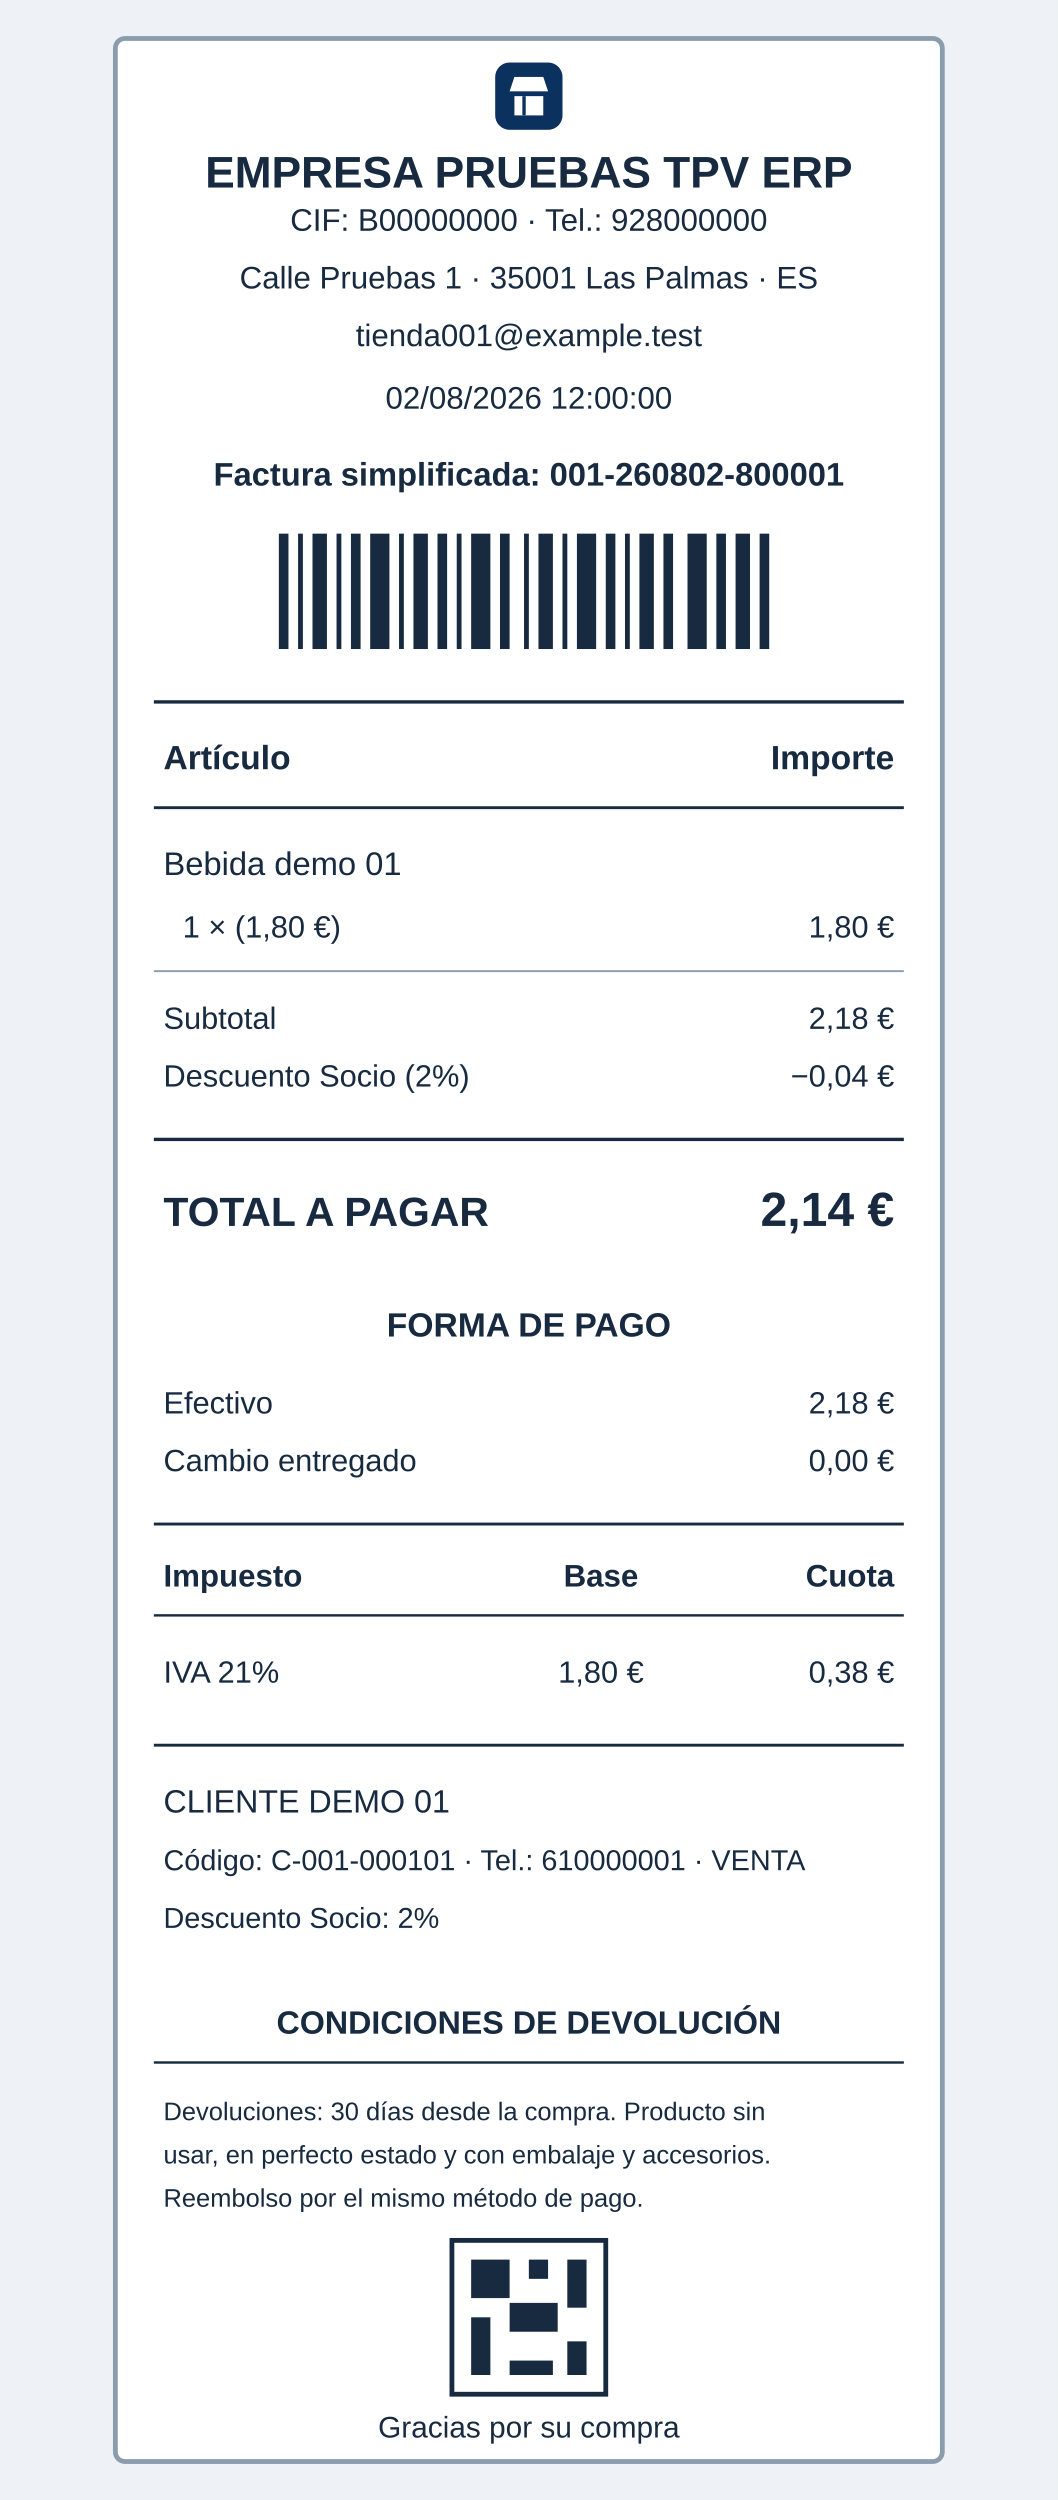
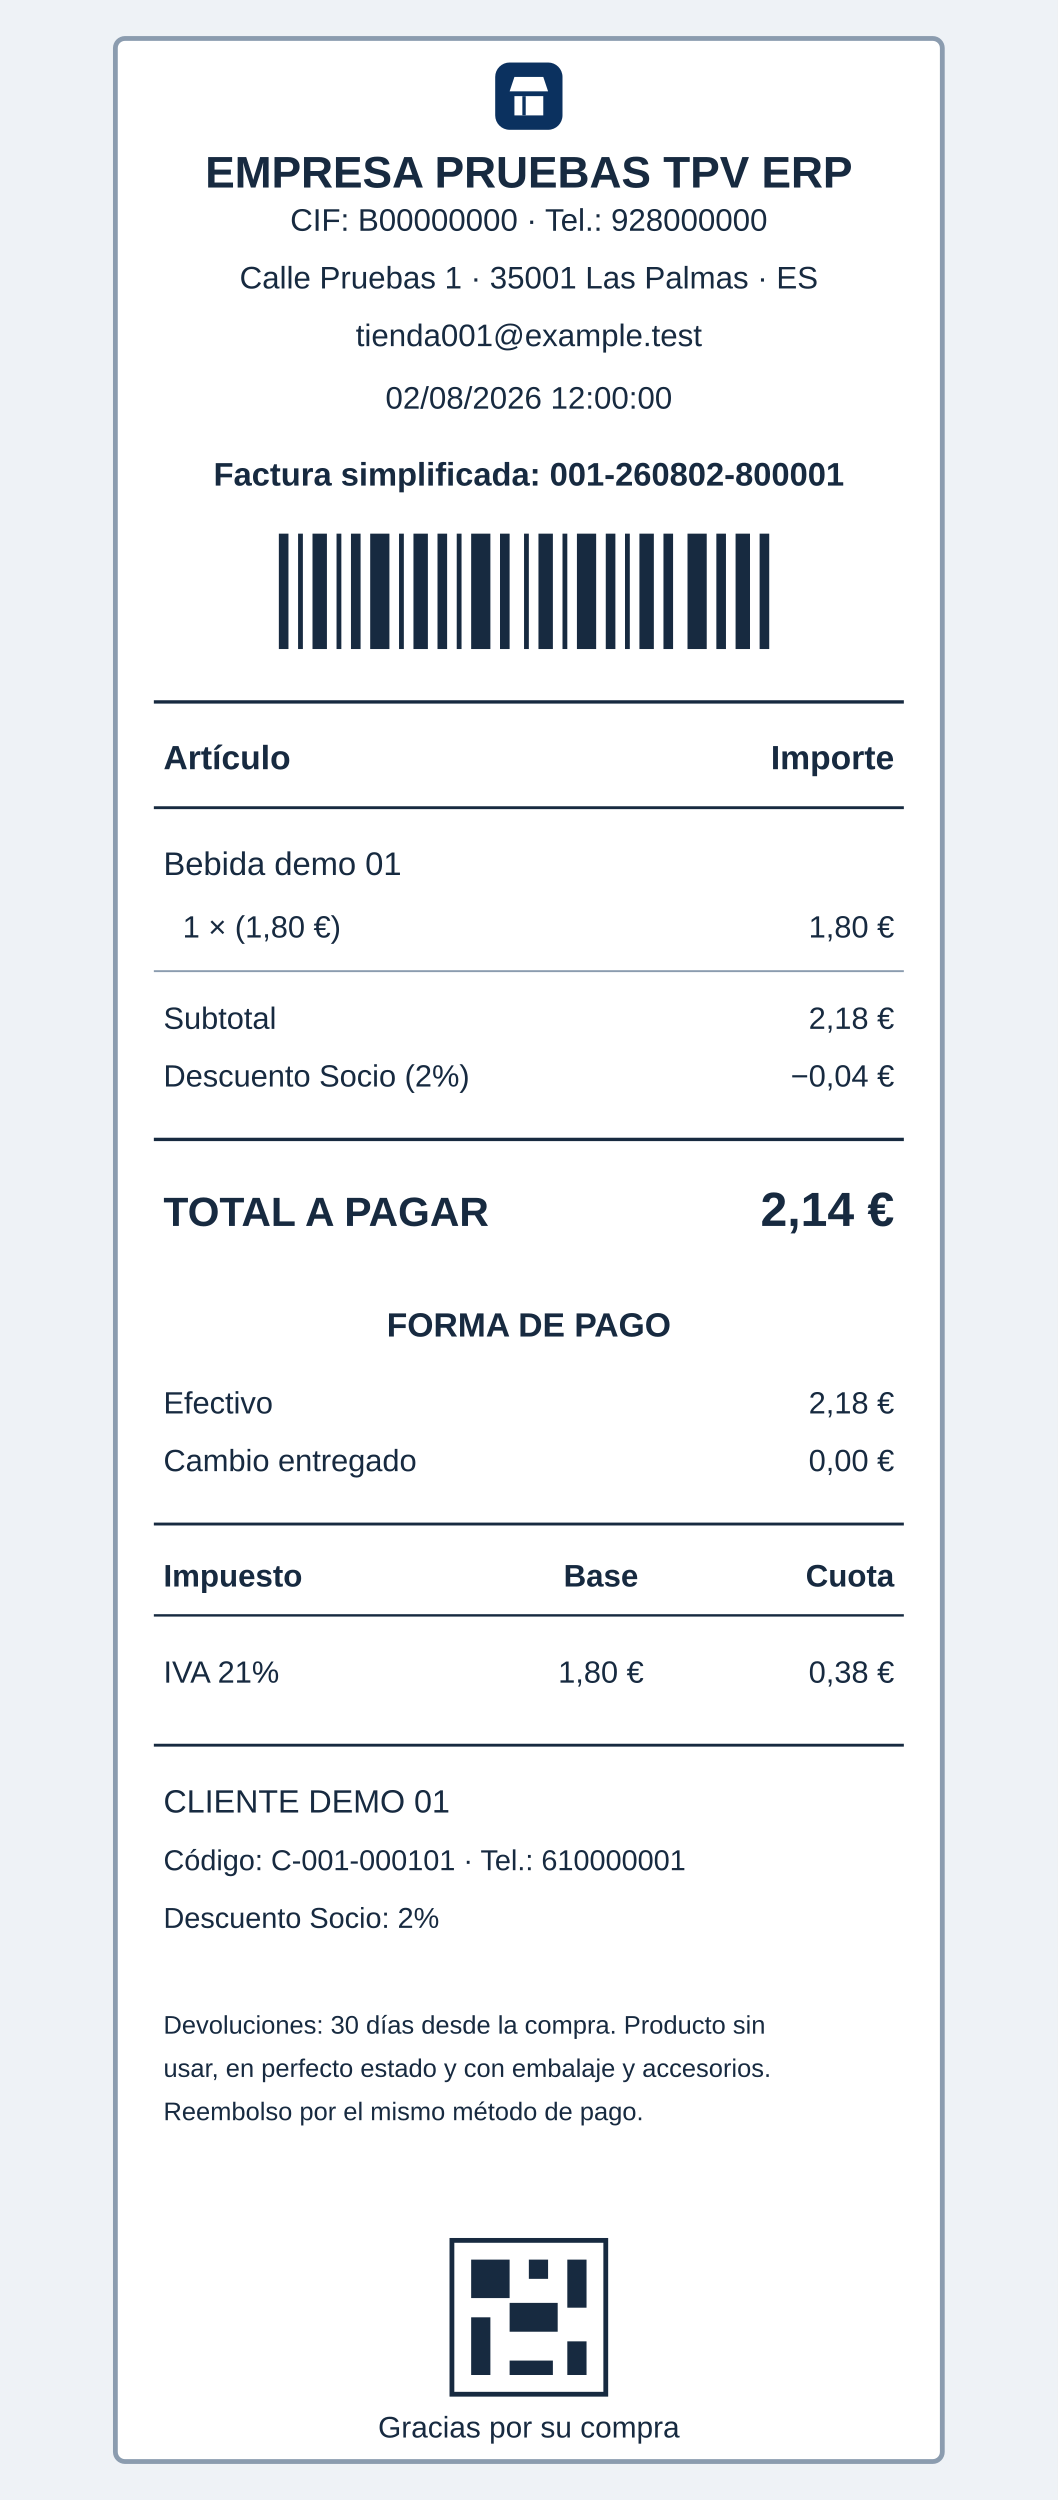
<svg xmlns="http://www.w3.org/2000/svg" width="220" height="520" viewBox="0 0 220 520" role="img" aria-labelledby="title description">
  <rect width="220" height="520" fill="#eef2f6" />
  <rect x="24" y="8" width="172" height="504" rx="2" fill="#fff" stroke="#8b9caf" />
  <g fill="#172a40" font-family="Arial, sans-serif">
    <g aria-label="Logo de la tienda">
      <rect x="103" y="13" width="14" height="14" rx="3" fill="#0b315f" />
      <path d="M106 19h8l-1-3h-6zm1 1h6v4h-6z" fill="#fff" />
      <path d="M109 20v4" stroke="#0b315f" stroke-width=".7" />
    </g>
    <text x="110" y="39" text-anchor="middle" font-size="9.2" font-weight="700">EMPRESA PRUEBAS TPV ERP</text>
    <text x="110" y="48" text-anchor="middle" font-size="6.5">CIF: B00000000 · Tel.: 928000000</text>
    <text x="110" y="60" text-anchor="middle" font-size="6.5">Calle Pruebas 1 · 35001 Las Palmas · ES</text>
    <text x="110" y="72" text-anchor="middle" font-size="6.5">tienda001@example.test</text>
    <text x="110" y="85" text-anchor="middle" font-size="6.5">02/08/2026 12:00:00</text>
    <text x="110" y="101" text-anchor="middle" font-size="6.8" font-weight="700">Factura simplificada: 001-260802-800001</text>
    <g fill="#172a40">
      <rect x="58" y="111" width="2" height="24" />
      <rect x="62" y="111" width="1" height="24" />
      <rect x="65" y="111" width="3" height="24" />
      <rect x="70" y="111" width="1" height="24" />
      <rect x="73" y="111" width="2" height="24" />
      <rect x="77" y="111" width="4" height="24" />
      <rect x="83" y="111" width="1" height="24" />
      <rect x="86" y="111" width="3" height="24" />
      <rect x="91" y="111" width="2" height="24" />
      <rect x="95" y="111" width="1" height="24" />
      <rect x="98" y="111" width="4" height="24" />
      <rect x="104" y="111" width="2" height="24" />
      <rect x="109" y="111" width="1" height="24" />
      <rect x="112" y="111" width="3" height="24" />
      <rect x="117" y="111" width="1" height="24" />
      <rect x="120" y="111" width="4" height="24" />
      <rect x="126" y="111" width="2" height="24" />
      <rect x="130" y="111" width="1" height="24" />
      <rect x="133" y="111" width="3" height="24" />
      <rect x="138" y="111" width="2" height="24" />
      <rect x="143" y="111" width="4" height="24" />
      <rect x="149" y="111" width="2" height="24" />
      <rect x="153" y="111" width="3" height="24" />
      <rect x="158" y="111" width="2" height="24" />
    </g>
    <line x1="32" y1="146" x2="188" y2="146" stroke="#172a40" stroke-width=".7" />
    <text x="34" y="160" font-size="7" font-weight="700">Artículo</text>
    <text x="186" y="160" text-anchor="end" font-size="7" font-weight="700">Importe</text>
    <line x1="32" y1="168" x2="188" y2="168" stroke="#172a40" stroke-width=".6" />
    <text x="34" y="182" font-size="6.8">Bebida demo 01</text>
    <text x="38" y="195" font-size="6.4">1 × (1,80 €)</text>
    <text x="186" y="195" text-anchor="end" font-size="6.4">1,80 €</text>
    <line x1="32" y1="202" x2="188" y2="202" stroke="#8b9caf" stroke-width=".4" />
    <text x="34" y="214" font-size="6.4">Subtotal</text>
    <text x="186" y="214" text-anchor="end" font-size="6.4">2,18 €</text>
    <text x="34" y="226" font-size="6.4">Descuento Socio (2%)</text>
    <text x="186" y="226" text-anchor="end" font-size="6.4">−0,04 €</text>
    <line x1="32" y1="237" x2="188" y2="237" stroke="#172a40" stroke-width=".7" />
    <text x="34" y="255" font-size="8.5" font-weight="700">TOTAL A PAGAR</text>
    <text x="186" y="255" text-anchor="end" font-size="10" font-weight="700">2,14 €</text>
    <text x="110" y="278" text-anchor="middle" font-size="7" font-weight="700">FORMA DE PAGO</text>
    <text x="34" y="294" font-size="6.4">Efectivo</text>
    <text x="186" y="294" text-anchor="end" font-size="6.4">2,18 €</text>
    <text x="34" y="306" font-size="6.4">Cambio entregado</text>
    <text x="186" y="306" text-anchor="end" font-size="6.4">0,00 €</text>
    <line x1="32" y1="317" x2="188" y2="317" stroke="#172a40" stroke-width=".6" />
    <text x="34" y="330" font-size="6.5" font-weight="700">Impuesto</text>
    <text x="125" y="330" text-anchor="middle" font-size="6.5" font-weight="700">Base</text>
    <text x="186" y="330" text-anchor="end" font-size="6.5" font-weight="700">Cuota</text>
    <line x1="32" y1="336" x2="188" y2="336" stroke="#172a40" stroke-width=".5" />
    <text x="34" y="350" font-size="6.4">IVA 21%</text>
    <text x="125" y="350" text-anchor="middle" font-size="6.4">1,80 €</text>
    <text x="186" y="350" text-anchor="end" font-size="6.4">0,38 €</text>
    <line x1="32" y1="363" x2="188" y2="363" stroke="#172a40" stroke-width=".6" />
    <text x="34" y="377" font-size="6.7">CLIENTE DEMO 01</text>
-     <text x="34" y="389" font-size="6">Código: C-001-000101 · Tel.: 610000001 · VENTA</text>
+     <text x="34" y="389" font-size="6">Código: C-001-000101 · Tel.: 610000001</text>
    <text x="34" y="401" font-size="6">Descuento Socio: 2%</text>
-     <text x="110" y="423" text-anchor="middle" font-size="6.7" font-weight="700">CONDICIONES DE DEVOLUCIÓN</text>
-     <line x1="32" y1="429" x2="188" y2="429" stroke="#172a40" stroke-width=".5" />
-     <text x="34" y="441" font-size="5.3">Devoluciones: 30 días desde la compra. Producto sin</text>
-     <text x="34" y="450" font-size="5.3">usar, en perfecto estado y con embalaje y accesorios.</text>
-     <text x="34" y="459" font-size="5.3">Reembolso por el mismo método de pago.</text>
+     <text x="34" y="423" font-size="5.3">Devoluciones: 30 días desde la compra. Producto sin</text>
+     <text x="34" y="432" font-size="5.3">usar, en perfecto estado y con embalaje y accesorios.</text>
+     <text x="34" y="441" font-size="5.3">Reembolso por el mismo método de pago.</text>
    <rect x="94" y="466" width="32" height="32" fill="none" stroke="#172a40" />
    <path d="M98 470h8v8h-8zm12 0h4v4h-4zm8 0h4v10h-4zM98 482h4v12h-4zm8-3h10v6h-10zm12 8h4v7h-4zm-12 4h9v3h-9z" fill="#172a40" />
    <text x="110" y="507" text-anchor="middle" font-size="6.2">Gracias por su compra</text>
  </g>
</svg>
